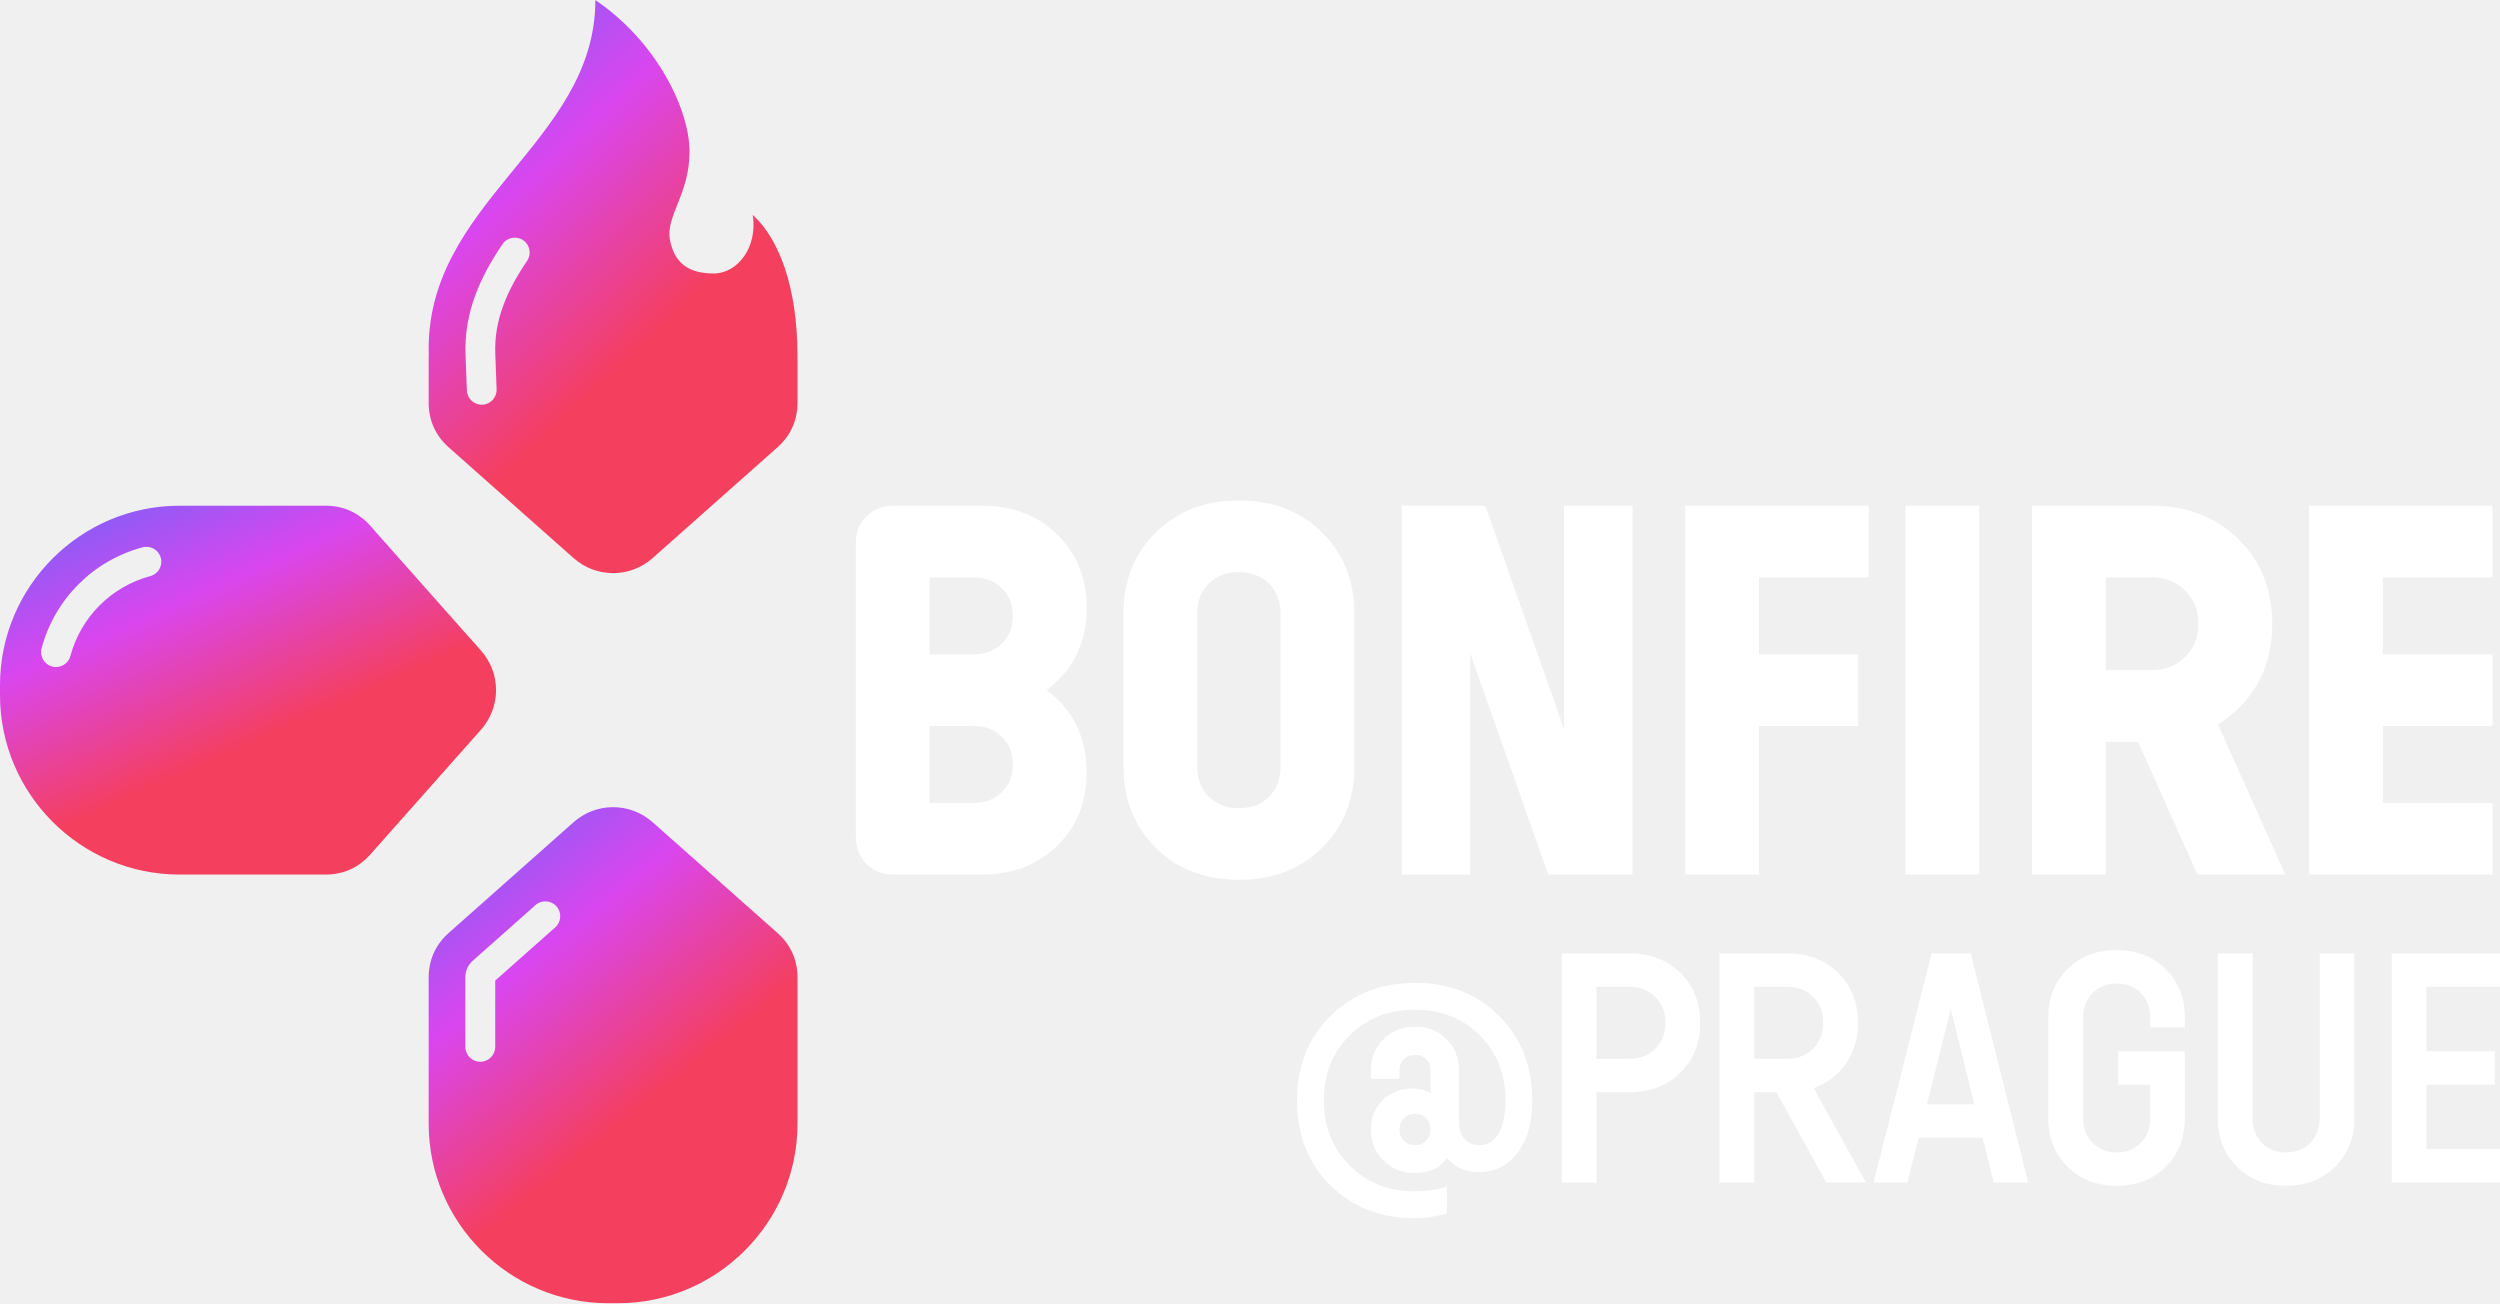
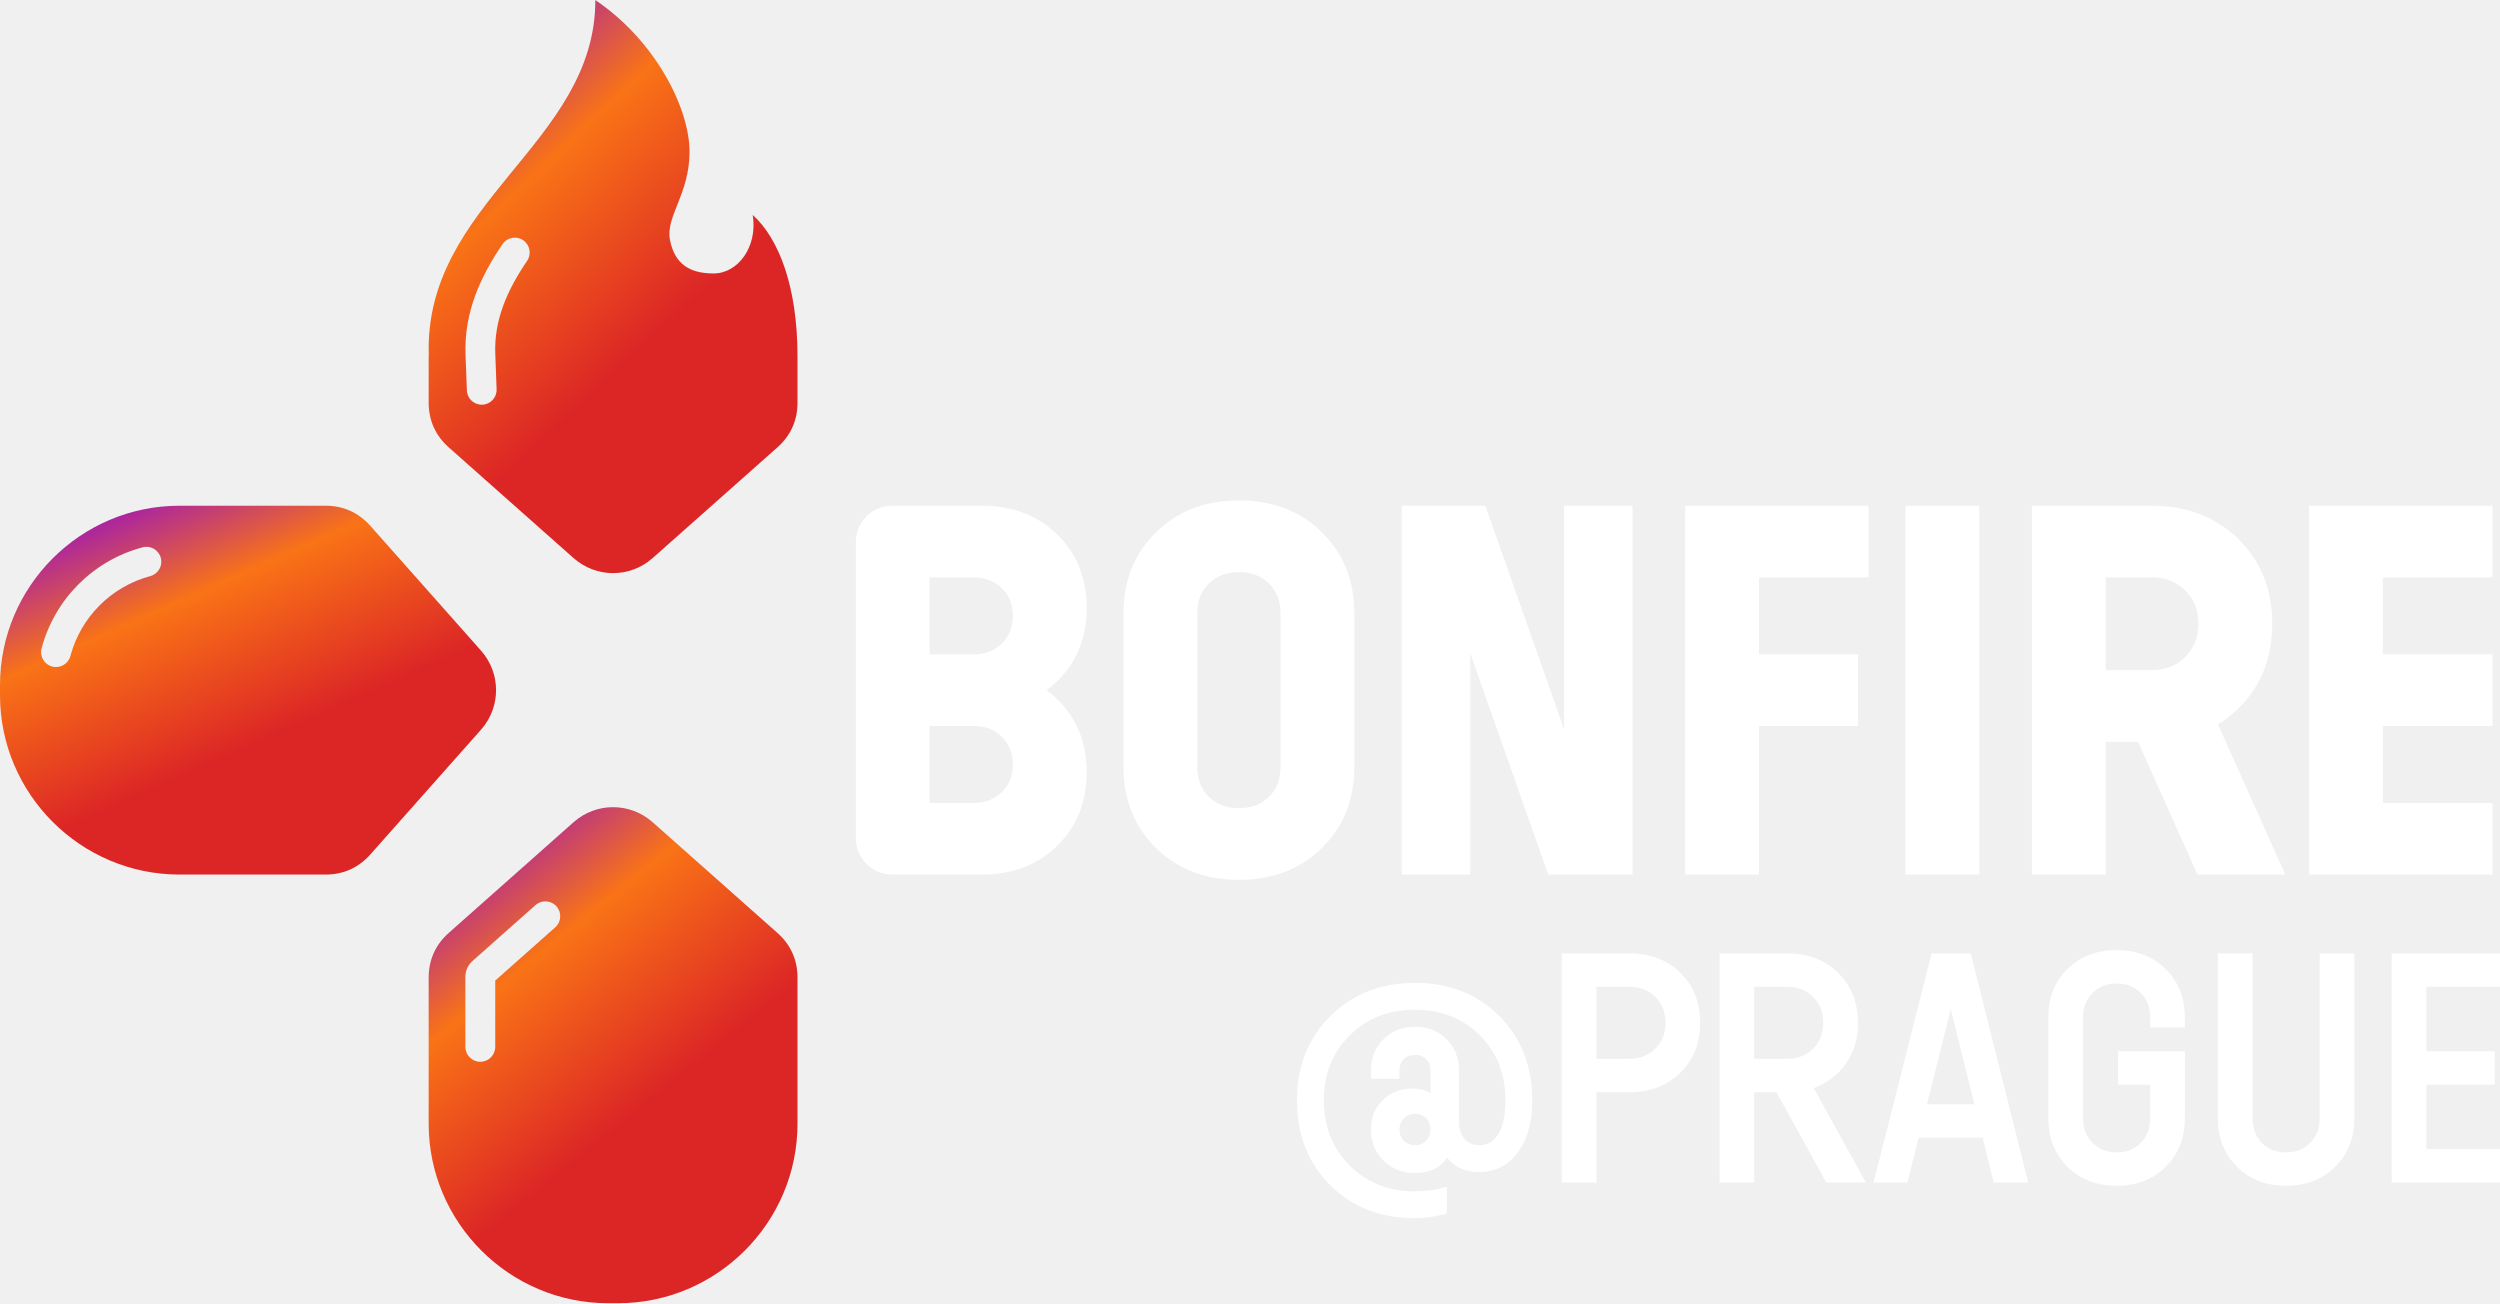
<svg xmlns="http://www.w3.org/2000/svg" xml:space="preserve" id="svg1135" width="1360" height="709" fill-rule="evenodd" clip-rule="evenodd" image-rendering="optimizeQuality" shape-rendering="geometricPrecision" text-rendering="geometricPrecision" version="1.1" viewBox="0 0 1359.87 708.84">
  <defs id="defs426">
    <linearGradient id="brandGradient" x1="0" y1="0" x2="0.6" y2="1">
-       <stop offset="0%" stop-color="#8b5cf6" />
-       <stop offset="10%" stop-color="#8b5cf6" />
-       <stop offset="35%" stop-color="#d946ef" />
-       <stop offset="70%" stop-color="#f43f5e" />
-       <stop offset="100%" stop-color="#f43f5e" />
+       <stop offset="0%" stop-color="#a21caf" />
+       <stop offset="10%" stop-color="#a21caf" />
+       <stop offset="35%" stop-color="#f97316" />
+       <stop offset="70%" stop-color="#dc2626" />
+       <stop offset="100%" stop-color="#dc2626" />
    </linearGradient>
    <style id="style424" type="text/css">
    .fil0{fill:#fff}
    .fil1{fill:#fff;fill-rule:nonzero}
  </style>
  </defs>
  <g id="Vrstva_x0020_1">
    <g id="_1379017989104">
      <path style="fill:url(#brandGradient)" id="path1099" d="M177.14 275.04c9.62 0 17.9 3.73 24.29 10.92l60.18 67.85c10.97 12.36 10.97 30.74 0 43.1l-60.18 67.84c-6.39 7.2-14.67 10.92-24.29 10.92h-79.5C43.86 475.67 0 431.81 0 378.04v-5.36c0-53.78 43.86-97.64 97.64-97.64h79.5zm-99.59 22.63c4.32-1.16 8.77 1.41 9.92 5.74 1.16 4.32-1.41 8.77-5.74 9.92-10.58 2.84-20.02 8.4-27.53 15.91-7.51 7.51-13.07 16.95-15.91 27.53-1.15 4.33-5.6 6.9-9.92 5.74-4.33-1.15-6.9-5.6-5.74-9.92 3.59-13.42 10.62-25.36 20.09-34.83 9.47-9.47 21.41-16.5 34.83-20.09z" class="fil0" />
      <path style="fill:url(#brandGradient)" id="path1101" d="M233.17 531.71c0-9.63 3.73-17.91 10.92-24.3l67.85-60.18c12.36-10.96 30.74-10.96 43.1 0l67.84 60.18c7.2 6.39 10.92 14.67 10.92 24.3v79.49c0 53.78-43.86 97.64-97.63 97.64h-5.36c-53.78 0-97.64-43.86-97.64-97.64v-79.49zm58.12-39.43c3.35-2.96 8.46-2.65 11.42.7 2.96 3.34 2.65 8.45-.7 11.41l-32.63 28.95v36.05c0 4.48-3.64 8.12-8.12 8.12-4.48 0-8.12-3.64-8.12-8.12v-37.68c0-1.92.26-3.46 1.03-5.17.76-1.66 1.74-2.87 3.2-4.17l33.92-30.09z" class="fil0" />
      <path style="fill:url(#brandGradient)" id="path1103" d="M433.8 219.01c0 9.62-3.72 17.91-10.92 24.29l-67.84 60.18c-12.37 10.97-30.74 10.97-43.11 0l-67.84-60.18c-7.19-6.38-10.92-14.67-10.92-24.29v-25.29h.08C230.1 109.88 323.84 78.22 323.84 0c33.02 22.27 51.23 59.18 51.23 82.47s-13.18 35.17-10.62 48.11c2.57 12.94 10.61 18.12 23.74 18.12 13.13 0 24.06-14.38 21.25-31.87 14.25 12.95 24.36 39.16 24.36 76.89v25.29zm-160.47-86.24c2.51-3.7 7.53-4.66 11.23-2.16 3.69 2.5 4.66 7.53 2.16 11.23-5.4 7.96-9.96 16.05-13.04 24.5-3 8.21-4.62 16.8-4.27 26.04l.72 19.34c.16 4.46-3.34 8.21-7.8 8.37-4.47.16-8.22-3.33-8.37-7.8l-.73-19.34c-.43-11.49 1.55-22.08 5.22-32.13 3.58-9.79 8.77-19.03 14.88-28.05z" class="fil0" />
      <path id="polygon1105" d="M1256.04 475.67V275.04h99.74v38.98h-59.62v41.85h59.62v38.98h-59.62v41.84h59.62v38.98z" class="fil0" />
      <path id="path1107" d="M1145.4 364.47h24.94c7.45 0 13.56-2.39 18.34-7.17 4.78-4.78 7.16-10.8 7.16-18.06 0-7.26-2.38-13.28-7.16-18.05-4.78-4.78-10.89-7.17-18.34-7.17h-24.94v50.45zm-40.13 111.2V275.04h65.07c19.11 0 34.82 6.02 47.15 18.06 12.32 12.03 18.48 27.42 18.48 46.14 0 18.73-6.16 34.11-18.48 46.15-3.42 3.33-7.1 6.21-11.03 8.62l36.63 81.66h-47.75l-32.39-72.22h-17.55v72.22h-40.13z" class="fil0" />
      <path id="polygon1109" d="M1036.49 475.67V275.04h40.12v200.63z" class="fil0" />
      <path id="polygon1111" d="M916.68 475.67V275.04h99.74v38.98H956.8v41.85h53.89v38.98H956.8v80.82z" class="fil0" />
      <path id="polygon1113" d="M762.48 475.67V275.04h45.47l42.81 121.53V275.04h37.26v200.63h-45.86L799.74 355.3v120.37z" class="fil0" />
      <path id="path1115" d="M657.57 433.4c4.21 4.11 9.65 6.16 16.34 6.16 6.69 0 12.14-2.05 16.34-6.16 4.2-4.11 6.3-9.51 6.3-16.2v-83.69c0-6.69-2.1-12.08-6.3-16.19-4.2-4.11-9.65-6.17-16.34-6.17-6.69 0-12.13 2.06-16.34 6.17-4.2 4.11-6.3 9.5-6.3 16.19v83.69c0 6.69 2.1 12.09 6.3 16.2zm61.48 27.8c-11.75 11.56-26.79 17.34-45.14 17.34-18.34 0-33.39-5.78-45.14-17.34-11.75-11.56-17.63-26.23-17.63-44v-83.69c0-17.77 5.88-32.43 17.63-44 11.75-11.55 26.8-17.34 45.14-17.34 18.35 0 33.39 5.79 45.14 17.34 11.76 11.57 17.63 26.23 17.63 44v83.69c0 17.77-5.87 32.44-17.63 44z" class="fil0" />
      <path id="path1117" d="M505.66 355.87h24.08c6.12 0 11.18-1.96 15.19-5.88 4.02-3.91 6.02-8.93 6.02-15.05 0-6.11-2-11.13-6.02-15.04-4.01-3.92-9.07-5.88-15.19-5.88h-24.08v41.85zm0 80.82h24.08c6.12 0 11.18-1.95 15.19-5.87 4.02-3.92 6.02-8.93 6.02-15.05 0-6.11-2-11.13-6.02-15.05-4.01-3.91-9.07-5.87-15.19-5.87h-24.08v41.84zm-40.12 19.29V294.74c0-10.85 8.85-19.7 19.7-19.7h48.8c16.63 0 30.29 5.21 40.99 15.62 10.7 10.42 16.05 23.74 16.05 39.99 0 18.91-7.26 33.82-21.78 44.71 14.52 10.89 21.78 25.79 21.78 44.71 0 16.24-5.35 29.57-16.05 39.98-10.7 10.41-24.36 15.62-40.99 15.62h-48.8c-10.85 0-19.7-8.84-19.7-19.69z" class="fil0" />
      <path id="path1119" d="M769.75 638.02c-6.88 0-12.61-2.26-17.18-6.77s-6.85-10.15-6.85-16.91c0-6.53 2.16-11.87 6.5-16.02 4.33-4.16 9.58-6.23 15.75-6.23 4.39 0 7.77.83 10.15 2.49V582.3c0-2.62-.77-4.69-2.32-6.23-1.54-1.55-3.56-2.32-6.05-2.32-2.49 0-4.54.77-6.14 2.32-1.6 1.54-2.4 3.61-2.4 6.23v4.45h-15.49v-4.45c0-6.89 2.28-12.59 6.85-17.09 4.57-4.51 10.3-6.77 17.18-6.77 6.88 0 12.58 2.26 17.09 6.77 4.51 4.5 6.77 10.2 6.77 17.09v27.59c0 4.27 1.03 7.51 3.11 9.7 2.08 2.2 4.78 3.29 8.1 3.29 4.51 0 7.98-2.16 10.42-6.49 2.43-4.34 3.65-10.3 3.65-17.89 0-14.37-4.66-26.17-13.98-35.43-9.32-9.26-21.1-13.89-35.34-13.89-14.24 0-26.05 4.66-35.42 13.98-9.38 9.32-14.07 21.09-14.07 35.34 0 14.24 4.69 26.05 14.07 35.42 9.37 9.38 21.18 14.07 35.42 14.07 6.17 0 11.99-.83 17.45-2.5v14.6c-6.29 1.66-12.1 2.49-17.45 2.49-18.63 0-33.97-5.99-46.02-17.98-12.04-11.98-18.06-27.35-18.06-46.1 0-18.52 6.05-33.8 18.15-45.84 12.11-12.05 27.42-18.07 45.93-18.07 18.64 0 33.95 5.99 45.93 17.98 11.99 11.98 17.98 27.41 17.98 46.28 0 11.63-2.64 20.98-7.92 28.04-5.28 7.06-12.25 10.59-20.92 10.59-7.71 0-13.53-2.61-17.44-7.83-3.68 5.58-9.5 8.37-17.45 8.37zm-6.14-17.54c1.6 1.6 3.65 2.4 6.14 2.4 2.49 0 4.51-.8 6.05-2.4 1.55-1.6 2.32-3.65 2.32-6.14 0-2.49-.77-4.54-2.32-6.14-1.54-1.6-3.56-2.41-6.05-2.41-2.49 0-4.54.84-6.14 2.5-1.6 1.66-2.4 3.68-2.4 6.05 0 2.49.8 4.54 2.4 6.14z" class="fil0" />
      <path id="path1121" d="M849.5 643.18V518.56h36.86c11.27 0 20.5 3.54 27.68 10.6s10.77 16.11 10.77 27.14c0 11.04-3.59 20.09-10.77 27.15-7.18 7.06-16.41 10.59-27.68 10.59h-17.98v49.14H849.5zm18.88-67.29h17.98c5.69 0 10.38-1.84 14.06-5.52 3.68-3.68 5.52-8.37 5.52-14.07 0-5.69-1.84-10.38-5.52-14.06-3.68-3.68-8.37-5.52-14.06-5.52h-17.98v39.17z" class="fil0" />
      <path id="path1123" d="M935.33 643.18V518.56h36.85c11.28 0 20.5 3.54 27.68 10.6s10.77 16.11 10.77 27.14c0 11.04-3.59 20.09-10.77 27.15-3.85 3.79-8.29 6.56-13.32 8.32l28.4 51.41h-21.52l-27.15-49.14H954.2v49.14h-18.87zm18.87-67.29h17.98c5.7 0 10.39-1.84 14.06-5.52 3.68-3.68 5.52-8.37 5.52-14.07 0-5.69-1.84-10.38-5.52-14.06-3.67-3.68-8.36-5.52-14.06-5.52H954.2v39.17z" class="fil0" />
      <path id="path1125" d="m1019.14 643.18 31.54-124.62h21.33l31.24 124.62h-18.78l-6.02-24.39h-34.8l-6.11 24.39h-18.4zm29.05-42.55h25.78l-12.82-51.8-12.96 51.8z" class="fil0" />
      <path id="path1127" d="M1151.41 644.96c-10.92 0-19.85-3.44-26.79-10.33-6.95-6.88-10.42-15.66-10.42-26.34v-55.01c0-10.68 3.47-19.44 10.42-26.26 6.94-6.82 15.87-10.24 26.79-10.24 10.8 0 19.67 3.44 26.61 10.33 6.95 6.88 10.42 15.6 10.42 26.17v5.52h-18.87v-5.52c0-5.34-1.69-9.73-5.08-13.18-3.38-3.44-7.74-5.16-13.08-5.16s-9.73 1.72-13.17 5.16c-3.45 3.45-5.17 7.84-5.17 13.18v55.01c0 5.46 1.72 9.91 5.17 13.35 3.44 3.44 7.83 5.16 13.17 5.16s9.7-1.72 13.08-5.16c3.39-3.44 5.08-7.89 5.08-13.35v-18.34h-17.45v-18.16h36.32v36.5c0 10.68-3.47 19.46-10.42 26.34-6.94 6.89-15.81 10.33-26.61 10.33z" class="fil0" />
      <path id="path1129" d="M1270.15 634.63c-7 6.89-15.9 10.33-26.7 10.33-10.8 0-19.67-3.44-26.62-10.33-6.94-6.88-10.41-15.66-10.41-26.34v-89.73h18.87v89.73c0 5.46 1.69 9.91 5.07 13.35 3.39 3.44 7.75 5.16 13.09 5.16s9.73-1.72 13.17-5.16c3.44-3.44 5.16-7.89 5.16-13.35v-89.73h18.87v89.73c0 10.68-3.5 19.46-10.5 26.34z" class="fil0" />
      <path id="polygon1131" d="M1300.95 643.18V518.56h58.92v18.16h-40.05v35.07h37.21v18.16h-37.21v35.07h40.05v18.16z" class="fil0" />
    </g>
  </g>
</svg>
